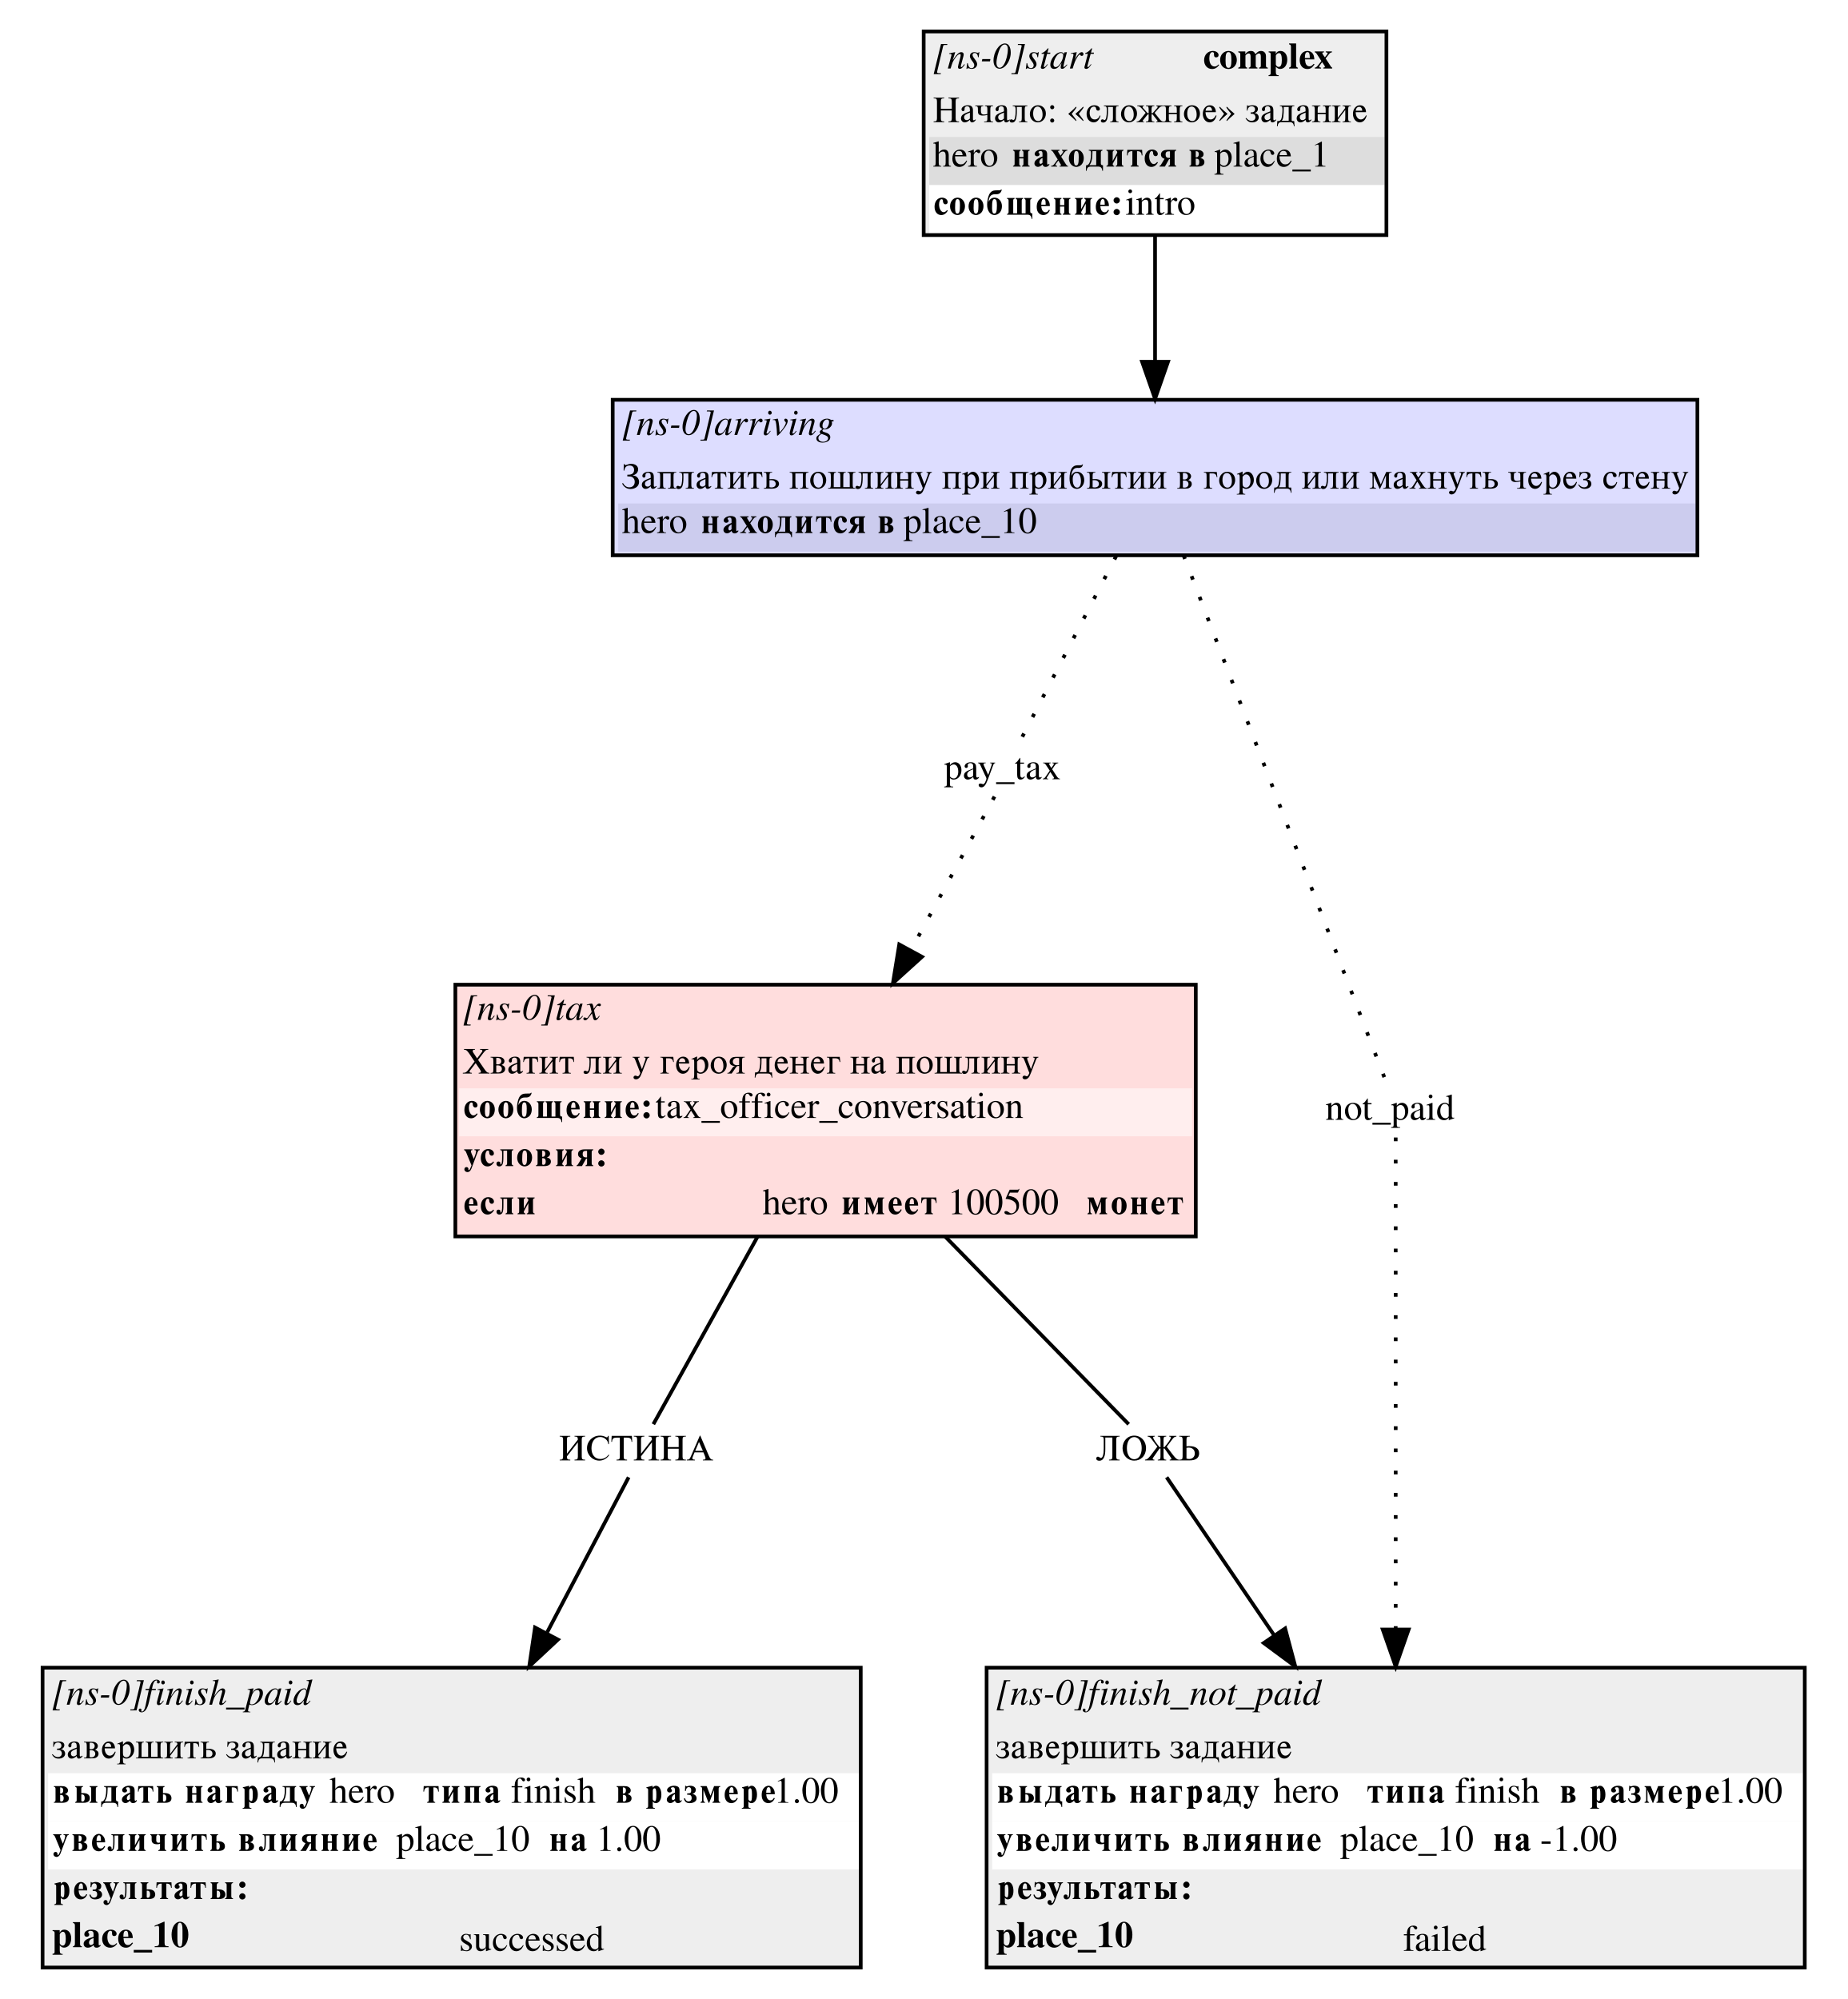
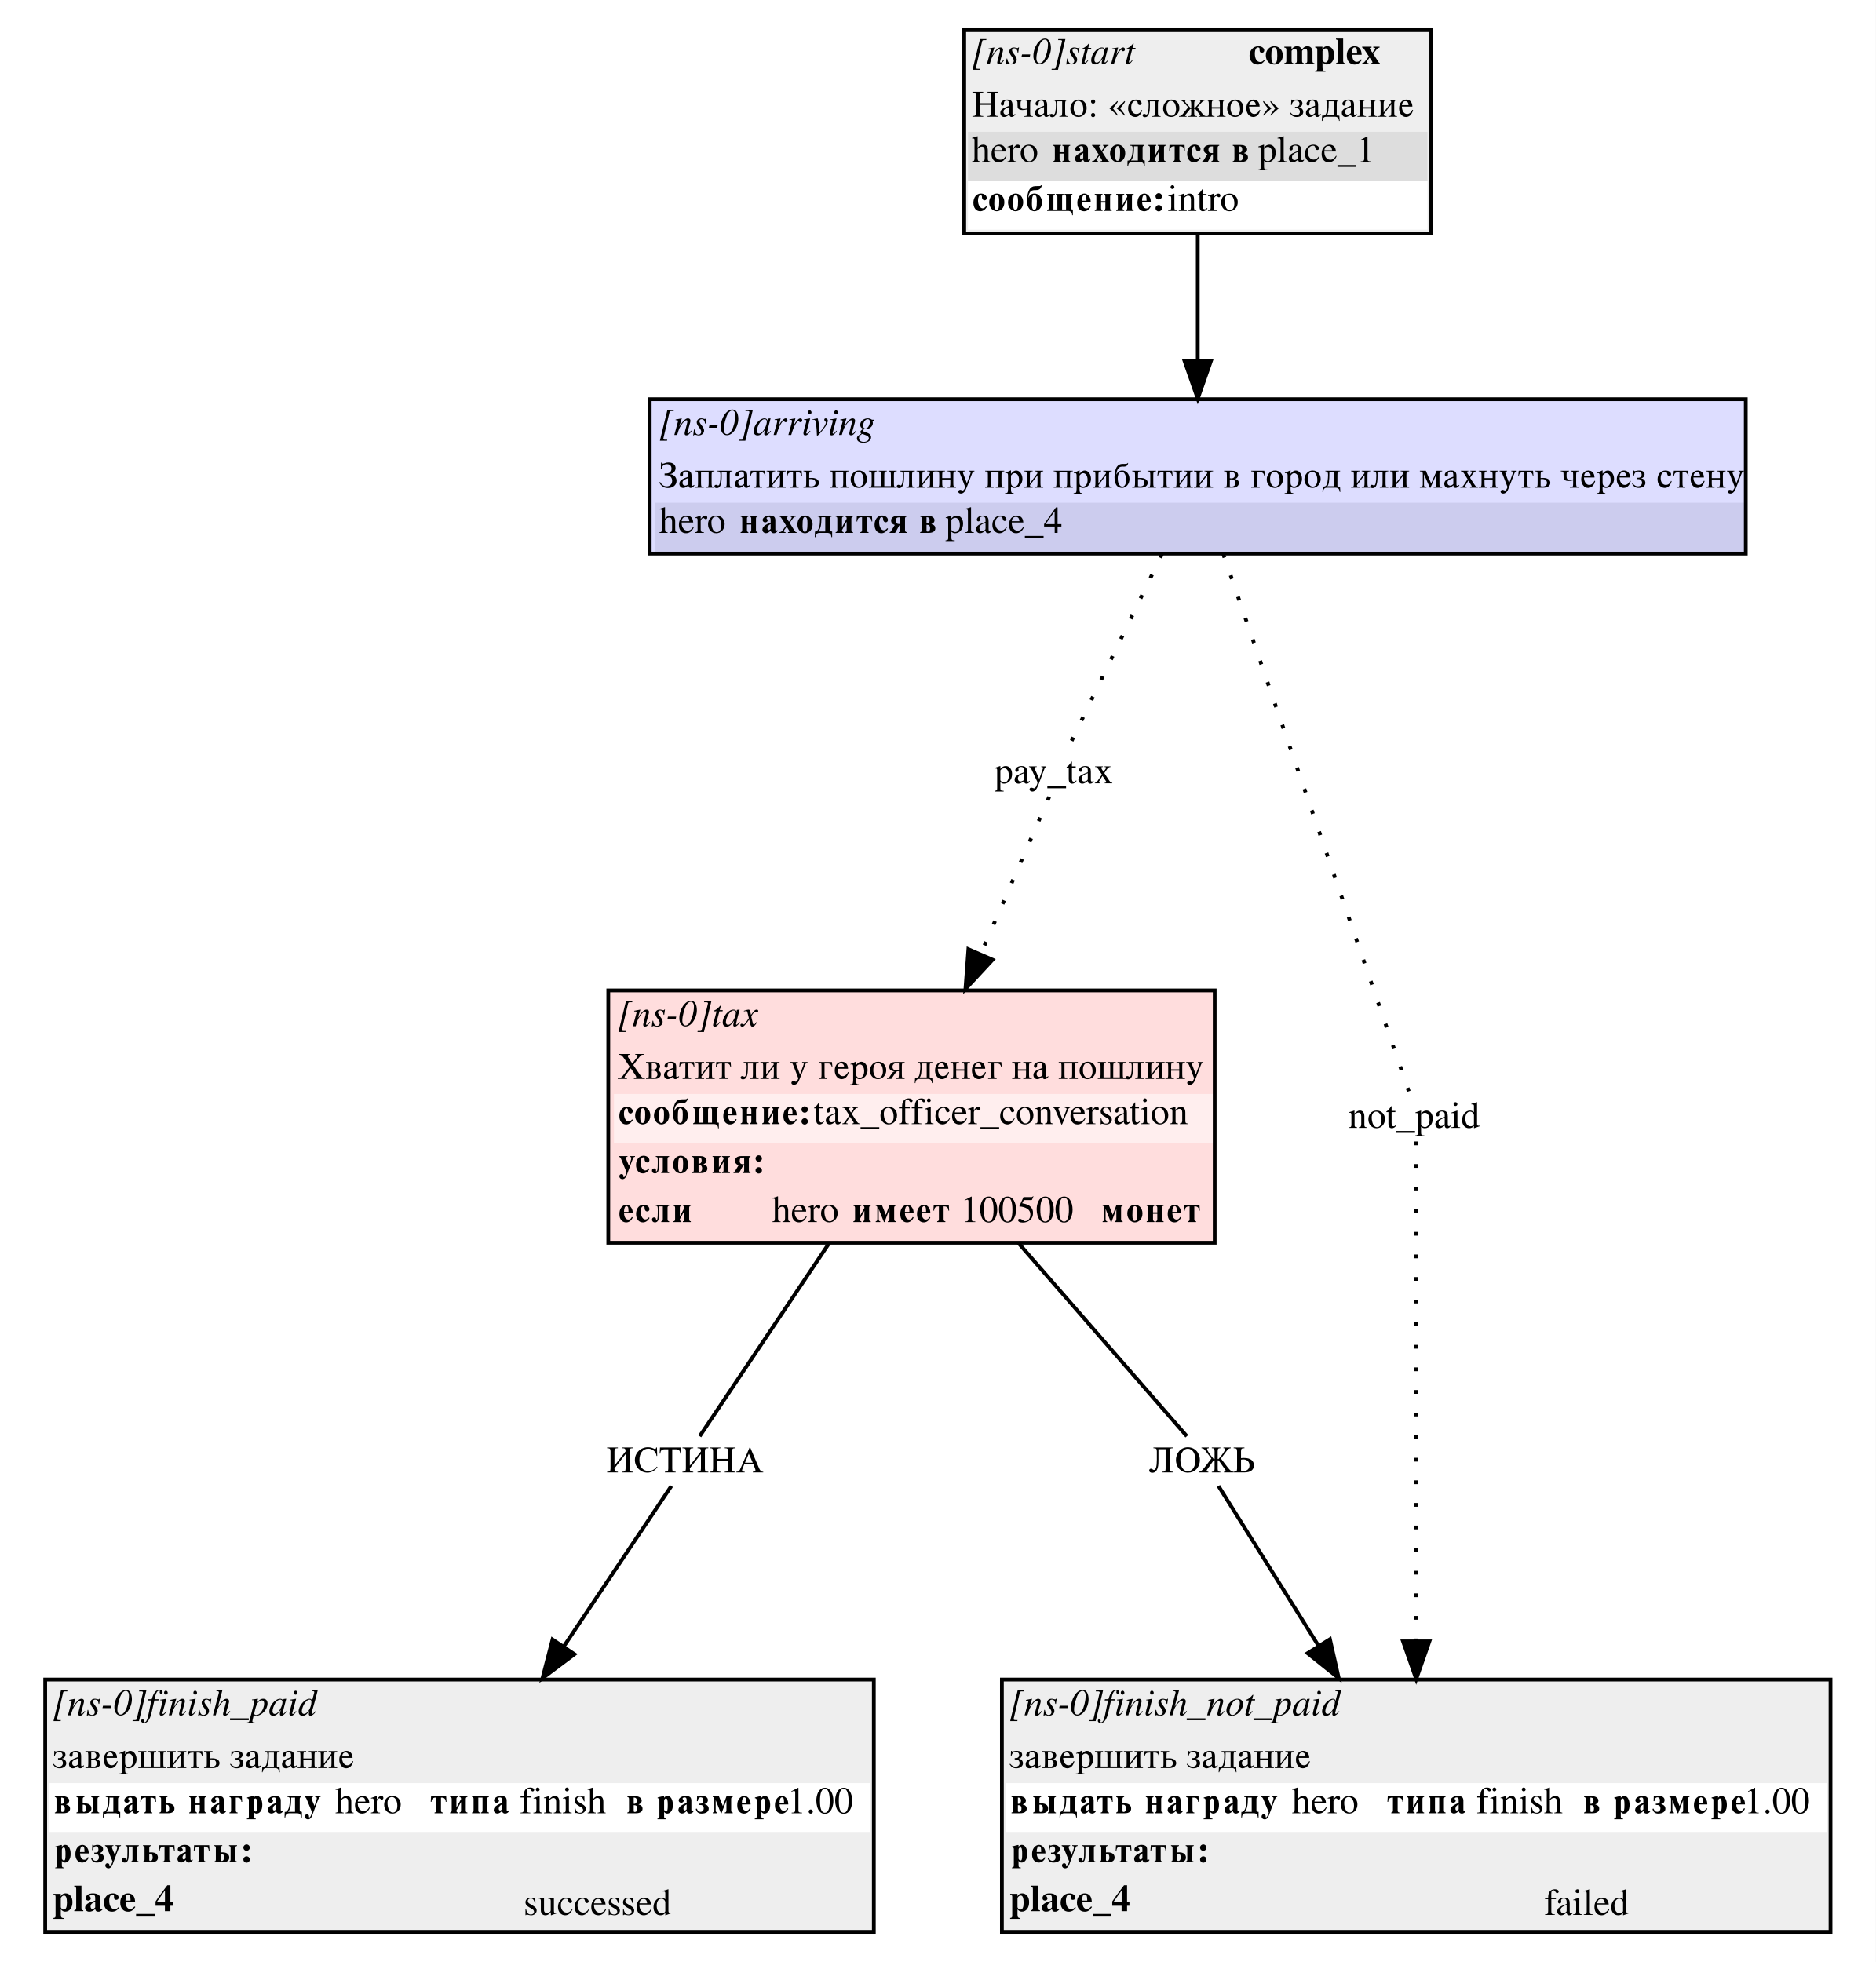
- <svg xmlns="http://www.w3.org/2000/svg" width="499pt" height="540pt" viewBox="0.00 0.00 499.00 540.00">
-   <g id="graph0" class="graph" transform="scale(1 1) rotate(0) translate(4 536)">
-     <polygon fill="white" stroke="white" points="-4,4 -4,-536 495,-536 495,4 -4,4" />
+ <svg xmlns="http://www.w3.org/2000/svg" width="498pt" height="521pt" viewBox="0.00 0.00 498.00 521.00">
+   <g id="graph0" class="graph" transform="scale(1 1) rotate(0) translate(4 517)">
+     <polygon fill="white" stroke="none" points="-4,4 -4,-517 494,-517 494,4 -4,4" />
    <g id="node1" class="node">
-       <polygon fill="#eeeeee" stroke="none" points="245.5,-472.5 245.5,-527.5 370.5,-527.5 370.5,-472.5 245.5,-472.5" />
-       <text text-anchor="start" x="248" y="-517.5" font-family="Times,serif" font-style="italic" font-size="10.00">[ns-0]start</text>
-       <text text-anchor="start" x="321" y="-517.5" font-family="Times,serif" font-weight="bold" font-size="10.00">complex</text>
-       <text text-anchor="start" x="248" y="-503" font-family="Times,serif" font-size="10.00">Начало: «сложное» задание</text>
-       <polygon fill="#dddddd" stroke="none" points="247,-486 247,-499 370,-499 370,-486 247,-486" />
-       <text text-anchor="start" x="248" y="-491" font-family="Times,serif" font-size="10.00">hero </text>
-       <text text-anchor="start" x="269" y="-491" font-family="Times,serif" font-weight="bold" font-size="10.00">находится в</text>
-       <text text-anchor="start" x="324" y="-491" font-family="Times,serif" font-size="10.00"> place_1</text>
-       <polygon fill="#ffffff" stroke="none" points="247,-473 247,-486 370,-486 370,-473 247,-473" />
-       <text text-anchor="start" x="248" y="-478" font-family="Times,serif" font-weight="bold" font-size="10.00">сообщение:</text>
-       <text text-anchor="start" x="300" y="-478" font-family="Times,serif" font-size="10.00"> intro</text>
-       <polygon fill="none" stroke="black" points="245.5,-472.5 245.5,-527.5 370.5,-527.5 370.5,-472.5 245.5,-472.5" />
+       <polygon fill="#eeeeee" stroke="none" points="252,-455 252,-509 376,-509 376,-455 252,-455" />
+       <text text-anchor="start" x="254" y="-500" font-family="Times,serif" font-style="italic" font-size="10.00">[ns-0]start</text>
+       <text text-anchor="start" x="327.5" y="-500" font-family="Times,serif" font-weight="bold" font-size="10.00">complex</text>
+       <text text-anchor="start" x="254" y="-486" font-family="Times,serif" font-size="10.00">Начало: «сложное» задание</text>
+       <polygon fill="#dddddd" stroke="none" points="253,-469 253,-482 375,-482 375,-469 253,-469" />
+       <text text-anchor="start" x="254" y="-474" font-family="Times,serif" font-size="10.00">hero </text>
+       <text text-anchor="start" x="275" y="-474" font-family="Times,serif" font-weight="bold" font-size="10.00">находится в</text>
+       <text text-anchor="start" x="330" y="-474" font-family="Times,serif" font-size="10.00"> place_1</text>
+       <polygon fill="#ffffff" stroke="none" points="253,-456 253,-469 375,-469 375,-456 253,-456" />
+       <text text-anchor="start" x="254" y="-461" font-family="Times,serif" font-weight="bold" font-size="10.00">сообщение:</text>
+       <text text-anchor="start" x="306" y="-461" font-family="Times,serif" font-size="10.00"> intro</text>
+       <polygon fill="none" stroke="black" points="252,-455 252,-509 376,-509 376,-455 252,-455" />
    </g>
    <g id="node5" class="node">
-       <polygon fill="#ddddff" stroke="none" points="161.5,-386 161.5,-428 454.5,-428 454.5,-386 161.5,-386" />
-       <text text-anchor="start" x="164" y="-418.5" font-family="Times,serif" font-style="italic" font-size="10.00">[ns-0]arriving</text>
-       <text text-anchor="start" x="164" y="-404" font-family="Times,serif" font-size="10.00">Заплатить пошлину при прибытии в город или махнуть через стену</text>
-       <polygon fill="#ccccee" stroke="none" points="163,-387 163,-400 454,-400 454,-387 163,-387" />
-       <text text-anchor="start" x="164" y="-392" font-family="Times,serif" font-size="10.00">hero </text>
-       <text text-anchor="start" x="185" y="-392" font-family="Times,serif" font-weight="bold" font-size="10.00">находится в</text>
-       <text text-anchor="start" x="240" y="-392" font-family="Times,serif" font-size="10.00"> place_10</text>
-       <polygon fill="none" stroke="black" points="161.5,-386 161.5,-428 454.5,-428 454.5,-386 161.5,-386" />
+       <polygon fill="#ddddff" stroke="none" points="168.5,-370 168.5,-411 459.5,-411 459.5,-370 168.5,-370" />
+       <text text-anchor="start" x="171" y="-401.5" font-family="Times,serif" font-style="italic" font-size="10.00">[ns-0]arriving</text>
+       <text text-anchor="start" x="171" y="-387.5" font-family="Times,serif" font-size="10.00">Заплатить пошлину при прибытии в город или махнуть через стену</text>
+       <polygon fill="#ccccee" stroke="none" points="170,-370.5 170,-383.5 459,-383.5 459,-370.5 170,-370.5" />
+       <text text-anchor="start" x="171" y="-375.5" font-family="Times,serif" font-size="10.00">hero </text>
+       <text text-anchor="start" x="192" y="-375.5" font-family="Times,serif" font-weight="bold" font-size="10.00">находится в</text>
+       <text text-anchor="start" x="247" y="-375.5" font-family="Times,serif" font-size="10.00"> place_4</text>
+       <polygon fill="none" stroke="black" points="168.5,-370 168.5,-411 459.5,-411 459.5,-370 168.5,-370" />
    </g>
    <g id="edge7" class="edge">
-       <path fill="none" stroke="black" d="M308,-472.189C308,-461.542 308,-449.241 308,-438.275" />
-       <polygon fill="black" stroke="black" points="311.5,-438.266 308,-428.266 304.5,-438.267 311.5,-438.266" />
+       <path fill="none" stroke="black" d="M314,-454.631C314,-444.19 314,-432.132 314,-421.37" />
+       <polygon fill="black" stroke="black" points="317.5,-421.148 314,-411.148 310.5,-421.148 317.5,-421.148" />
    </g>
    <g id="node2" class="node">
-       <polygon fill="#eeeeee" stroke="none" points="7.5,-4.5 7.5,-85.5 228.5,-85.5 228.5,-4.5 7.5,-4.5" />
-       <text text-anchor="start" x="10" y="-75.5" font-family="Times,serif" font-style="italic" font-size="10.00">[ns-0]finish_paid</text>
-       <text text-anchor="start" x="10" y="-61" font-family="Times,serif" font-size="10.00">завершить задание</text>
-       <polygon fill="#ffffff" stroke="none" points="9,-44 9,-57 228,-57 228,-44 9,-44" />
-       <text text-anchor="start" x="10" y="-49" font-family="Times,serif" font-weight="bold" font-size="10.00">выдать награду </text>
-       <text text-anchor="start" x="85" y="-49" font-family="Times,serif" font-size="10.00">  hero </text>
-       <text text-anchor="start" x="110" y="-49" font-family="Times,serif" font-weight="bold" font-size="10.00">типа </text>
-       <text text-anchor="start" x="134" y="-49" font-family="Times,serif" font-size="10.00"> finish </text>
-       <text text-anchor="start" x="162" y="-49" font-family="Times,serif" font-weight="bold" font-size="10.00">в размере</text>
-       <text text-anchor="start" x="205" y="-49" font-family="Times,serif" font-size="10.00"> 1.00</text>
-       <polygon fill="#ffffff" stroke="none" points="9,-31 9,-44 228,-44 228,-31 9,-31" />
-       <text text-anchor="start" x="10" y="-36" font-family="Times,serif" font-weight="bold" font-size="10.00">увеличить влияние </text>
-       <text text-anchor="start" x="98" y="-36" font-family="Times,serif" font-size="10.00">  </text>
-       <text text-anchor="start" x="103" y="-36" font-family="Times,serif" font-size="10.00" fill="#000000">place_10</text>
-       <text text-anchor="start" x="141" y="-36" font-family="Times,serif" font-size="10.00"> </text>
-       <text text-anchor="start" x="144" y="-36" font-family="Times,serif" font-weight="bold" font-size="10.00">на </text>
-       <text text-anchor="start" x="157" y="-36" font-family="Times,serif" font-size="10.00"> 1.00</text>
-       <polygon fill="#eeeeee" stroke="none" points="9,-18 9,-31 228,-31 228,-18 9,-18" />
-       <text text-anchor="start" x="10" y="-23" font-family="Times,serif" font-weight="bold" font-size="10.00">результаты:</text>
-       <text text-anchor="start" x="10" y="-10" font-family="Times,serif" font-weight="bold" font-size="10.00">place_10</text>
-       <text text-anchor="start" x="120" y="-9" font-family="Times,serif" font-size="10.00">successed</text>
-       <polygon fill="none" stroke="black" points="7.5,-4.5 7.5,-85.5 228.5,-85.5 228.5,-4.5 7.5,-4.5" />
+       <polygon fill="#eeeeee" stroke="none" points="8,-4 8,-71 228,-71 228,-4 8,-4" />
+       <text text-anchor="start" x="10" y="-61.5" font-family="Times,serif" font-style="italic" font-size="10.00">[ns-0]finish_paid</text>
+       <text text-anchor="start" x="10" y="-47.5" font-family="Times,serif" font-size="10.00">завершить задание</text>
+       <polygon fill="#ffffff" stroke="none" points="9,-30.5 9,-43.5 227,-43.5 227,-30.5 9,-30.5" />
+       <text text-anchor="start" x="10" y="-35.5" font-family="Times,serif" font-weight="bold" font-size="10.00">выдать награду </text>
+       <text text-anchor="start" x="85" y="-35.5" font-family="Times,serif" font-size="10.00">  hero </text>
+       <text text-anchor="start" x="110" y="-35.5" font-family="Times,serif" font-weight="bold" font-size="10.00">типа </text>
+       <text text-anchor="start" x="134" y="-35.5" font-family="Times,serif" font-size="10.00"> finish </text>
+       <text text-anchor="start" x="162" y="-35.5" font-family="Times,serif" font-weight="bold" font-size="10.00">в размере</text>
+       <text text-anchor="start" x="205" y="-35.5" font-family="Times,serif" font-size="10.00"> 1.00</text>
+       <polygon fill="#eeeeee" stroke="none" points="9,-17.5 9,-30.5 227,-30.5 227,-17.5 9,-17.5" />
+       <text text-anchor="start" x="10" y="-22.5" font-family="Times,serif" font-weight="bold" font-size="10.00">результаты:</text>
+       <text text-anchor="start" x="10" y="-9.5" font-family="Times,serif" font-weight="bold" font-size="10.00">place_4</text>
+       <text text-anchor="start" x="135" y="-8.5" font-family="Times,serif" font-size="10.00">successed</text>
+       <polygon fill="none" stroke="black" points="8,-4 8,-71 228,-71 228,-4 8,-4" />
    </g>
    <g id="node3" class="node">
-       <polygon fill="#ffdddd" stroke="none" points="119,-202 119,-270 319,-270 319,-202 119,-202" />
-       <text text-anchor="start" x="121" y="-260.5" font-family="Times,serif" font-style="italic" font-size="10.00">[ns-0]tax</text>
-       <text text-anchor="start" x="121" y="-246" font-family="Times,serif" font-size="10.00">Хватит ли у героя денег на пошлину</text>
-       <polygon fill="#ffeeee" stroke="none" points="120,-229 120,-242 318,-242 318,-229 120,-229" />
-       <text text-anchor="start" x="121" y="-234" font-family="Times,serif" font-weight="bold" font-size="10.00">сообщение:</text>
-       <text text-anchor="start" x="173" y="-234" font-family="Times,serif" font-size="10.00"> tax_officer_conversation</text>
-       <polygon fill="#ffdddd" stroke="none" points="120,-216 120,-229 318,-229 318,-216 120,-216" />
-       <text text-anchor="start" x="121" y="-221" font-family="Times,serif" font-weight="bold" font-size="10.00">условия:</text>
-       <text text-anchor="start" x="121" y="-208" font-family="Times,serif" font-weight="bold" font-size="10.00">если </text>
-       <polygon fill="#ffdddd" stroke="none" points="201,-203 201,-216 318,-216 318,-203 201,-203" />
-       <text text-anchor="start" x="202" y="-208" font-family="Times,serif" font-size="10.00">hero </text>
-       <text text-anchor="start" x="223" y="-208" font-family="Times,serif" font-weight="bold" font-size="10.00">имеет </text>
-       <text text-anchor="start" x="252" y="-208" font-family="Times,serif" font-size="10.00"> 100500 </text>
-       <text text-anchor="start" x="289" y="-208" font-family="Times,serif" font-weight="bold" font-size="10.00">монет</text>
-       <polygon fill="none" stroke="black" points="119,-202 119,-270 319,-270 319,-202 119,-202" />
+       <polygon fill="#ffdddd" stroke="none" points="157.5,-187 157.5,-254 318.5,-254 318.5,-187 157.5,-187" />
+       <text text-anchor="start" x="160" y="-244.5" font-family="Times,serif" font-style="italic" font-size="10.00">[ns-0]tax</text>
+       <text text-anchor="start" x="160" y="-230.5" font-family="Times,serif" font-size="10.00">Хватит ли у героя денег на пошлину</text>
+       <polygon fill="#ffeeee" stroke="none" points="159,-213.5 159,-226.5 318,-226.5 318,-213.5 159,-213.5" />
+       <text text-anchor="start" x="160" y="-218.5" font-family="Times,serif" font-weight="bold" font-size="10.00">сообщение:</text>
+       <text text-anchor="start" x="212" y="-218.5" font-family="Times,serif" font-size="10.00"> tax_officer_conversation</text>
+       <polygon fill="#ffdddd" stroke="none" points="159,-200.5 159,-213.5 318,-213.5 318,-200.5 159,-200.5" />
+       <text text-anchor="start" x="160" y="-205.5" font-family="Times,serif" font-weight="bold" font-size="10.00">условия:</text>
+       <text text-anchor="start" x="160" y="-192.5" font-family="Times,serif" font-weight="bold" font-size="10.00">если </text>
+       <polygon fill="#ffdddd" stroke="none" points="200,-187.5 200,-200.5 318,-200.5 318,-187.5 200,-187.5" />
+       <text text-anchor="start" x="201" y="-192.5" font-family="Times,serif" font-size="10.00">hero </text>
+       <text text-anchor="start" x="222" y="-192.5" font-family="Times,serif" font-weight="bold" font-size="10.00">имеет </text>
+       <text text-anchor="start" x="251" y="-192.5" font-family="Times,serif" font-size="10.00"> 100500 </text>
+       <text text-anchor="start" x="288" y="-192.5" font-family="Times,serif" font-weight="bold" font-size="10.00">монет</text>
+       <polygon fill="none" stroke="black" points="157.5,-187 157.5,-254 318.5,-254 318.5,-187 157.5,-187" />
    </g>
    <g id="node6" class="node">
-       <polygon fill="#ffffff" stroke="none" points="291,-137 291,-151 324,-151 324,-137 291,-137" />
-       <text text-anchor="start" x="292" y="-141.5" font-family="Times,serif" font-size="10.00">ЛОЖЬ</text>
+       <polygon fill="#ffffff" stroke="none" points="300,-122 300,-135 332,-135 332,-122 300,-122" />
+       <text text-anchor="start" x="301" y="-126" font-family="Times,serif" font-size="10.00">ЛОЖЬ</text>
    </g>
    <g id="edge1" class="edge">
-       <path fill="none" stroke="black" d="M251.268,-201.998C269.516,-183.336 290.668,-161.703 300.871,-151.268" />
+       <path fill="none" stroke="black" d="M266.38,-186.935C282.933,-167.942 302.248,-145.78 311.107,-135.615" />
    </g>
    <g id="node7" class="node">
-       <polygon fill="#ffffff" stroke="none" points="146,-137 146,-151 192,-151 192,-137 146,-137" />
-       <text text-anchor="start" x="147" y="-141.5" font-family="Times,serif" font-size="10.00">ИСТИНА</text>
+       <polygon fill="#ffffff" stroke="none" points="156,-122 156,-135 201,-135 201,-122 156,-122" />
+       <text text-anchor="start" x="157" y="-126" font-family="Times,serif" font-size="10.00">ИСТИНА</text>
    </g>
    <g id="edge3" class="edge">
-       <path fill="none" stroke="black" d="M200.666,-201.998C190.298,-183.336 178.28,-161.703 172.482,-151.268" />
+       <path fill="none" stroke="black" d="M216.169,-186.935C203.436,-167.942 188.579,-145.78 181.764,-135.615" />
    </g>
    <g id="node4" class="node">
-       <polygon fill="#eeeeee" stroke="none" points="262.5,-4.5 262.5,-85.5 483.5,-85.5 483.5,-4.5 262.5,-4.5" />
-       <text text-anchor="start" x="265" y="-75.5" font-family="Times,serif" font-style="italic" font-size="10.00">[ns-0]finish_not_paid</text>
-       <text text-anchor="start" x="265" y="-61" font-family="Times,serif" font-size="10.00">завершить задание</text>
-       <polygon fill="#ffffff" stroke="none" points="264,-44 264,-57 483,-57 483,-44 264,-44" />
-       <text text-anchor="start" x="265" y="-49" font-family="Times,serif" font-weight="bold" font-size="10.00">выдать награду </text>
-       <text text-anchor="start" x="340" y="-49" font-family="Times,serif" font-size="10.00">  hero </text>
-       <text text-anchor="start" x="365" y="-49" font-family="Times,serif" font-weight="bold" font-size="10.00">типа </text>
-       <text text-anchor="start" x="389" y="-49" font-family="Times,serif" font-size="10.00"> finish </text>
-       <text text-anchor="start" x="417" y="-49" font-family="Times,serif" font-weight="bold" font-size="10.00">в размере</text>
-       <text text-anchor="start" x="460" y="-49" font-family="Times,serif" font-size="10.00"> 1.00</text>
-       <polygon fill="#ffffff" stroke="none" points="264,-31 264,-44 483,-44 483,-31 264,-31" />
-       <text text-anchor="start" x="265" y="-36" font-family="Times,serif" font-weight="bold" font-size="10.00">увеличить влияние </text>
-       <text text-anchor="start" x="353" y="-36" font-family="Times,serif" font-size="10.00">  </text>
-       <text text-anchor="start" x="358" y="-36" font-family="Times,serif" font-size="10.00" fill="#000000">place_10</text>
-       <text text-anchor="start" x="396" y="-36" font-family="Times,serif" font-size="10.00"> </text>
-       <text text-anchor="start" x="399" y="-36" font-family="Times,serif" font-weight="bold" font-size="10.00">на </text>
-       <text text-anchor="start" x="412" y="-36" font-family="Times,serif" font-size="10.00"> -1.00</text>
-       <polygon fill="#eeeeee" stroke="none" points="264,-18 264,-31 483,-31 483,-18 264,-18" />
-       <text text-anchor="start" x="265" y="-23" font-family="Times,serif" font-weight="bold" font-size="10.00">результаты:</text>
-       <text text-anchor="start" x="265" y="-10" font-family="Times,serif" font-weight="bold" font-size="10.00">place_10</text>
-       <text text-anchor="start" x="375" y="-9" font-family="Times,serif" font-size="10.00">failed</text>
-       <polygon fill="none" stroke="black" points="262.5,-4.5 262.5,-85.5 483.5,-85.5 483.5,-4.5 262.5,-4.5" />
+       <polygon fill="#eeeeee" stroke="none" points="262,-4 262,-71 482,-71 482,-4 262,-4" />
+       <text text-anchor="start" x="264" y="-61.5" font-family="Times,serif" font-style="italic" font-size="10.00">[ns-0]finish_not_paid</text>
+       <text text-anchor="start" x="264" y="-47.5" font-family="Times,serif" font-size="10.00">завершить задание</text>
+       <polygon fill="#ffffff" stroke="none" points="263,-30.5 263,-43.5 481,-43.5 481,-30.5 263,-30.5" />
+       <text text-anchor="start" x="264" y="-35.5" font-family="Times,serif" font-weight="bold" font-size="10.00">выдать награду </text>
+       <text text-anchor="start" x="339" y="-35.5" font-family="Times,serif" font-size="10.00">  hero </text>
+       <text text-anchor="start" x="364" y="-35.5" font-family="Times,serif" font-weight="bold" font-size="10.00">типа </text>
+       <text text-anchor="start" x="388" y="-35.5" font-family="Times,serif" font-size="10.00"> finish </text>
+       <text text-anchor="start" x="416" y="-35.5" font-family="Times,serif" font-weight="bold" font-size="10.00">в размере</text>
+       <text text-anchor="start" x="459" y="-35.5" font-family="Times,serif" font-size="10.00"> 1.00</text>
+       <polygon fill="#eeeeee" stroke="none" points="263,-17.5 263,-30.5 481,-30.5 481,-17.5 263,-17.5" />
+       <text text-anchor="start" x="264" y="-22.5" font-family="Times,serif" font-weight="bold" font-size="10.00">результаты:</text>
+       <text text-anchor="start" x="264" y="-9.5" font-family="Times,serif" font-weight="bold" font-size="10.00">place_4</text>
+       <text text-anchor="start" x="406" y="-8.5" font-family="Times,serif" font-size="10.00">failed</text>
+       <polygon fill="none" stroke="black" points="262,-4 262,-71 482,-71 482,-4 262,-4" />
    </g>
    <g id="node8" class="node">
-       <polygon fill="#ffffff" stroke="none" points="250,-321 250,-335 287,-335 287,-321 250,-321" />
-       <text text-anchor="start" x="251" y="-325.5" font-family="Times,serif" font-size="10.00">pay_tax</text>
+       <polygon fill="#ffffff" stroke="none" points="259,-305 259,-318 295,-318 295,-305 259,-305" />
+       <text text-anchor="start" x="260" y="-309" font-family="Times,serif" font-size="10.00">pay_tax</text>
    </g>
    <g id="edge5" class="edge">
-       <path fill="none" stroke="black" stroke-dasharray="1,5" d="M297.49,-385.769C288.787,-369.015 276.962,-346.253 271.295,-335.342" />
+       <path fill="none" stroke="black" stroke-dasharray="1,5" d="M304.472,-369.799C296.249,-352.8 284.908,-329.35 279.751,-318.687" />
    </g>
    <g id="node9" class="node">
-       <polygon fill="#ffffff" stroke="none" points="353,-229 353,-243 393,-243 393,-229 353,-229" />
-       <text text-anchor="start" x="354" y="-233.5" font-family="Times,serif" font-size="10.00">not_paid</text>
+       <polygon fill="#ffffff" stroke="none" points="353,-213.5 353,-226.5 392,-226.5 392,-213.5 353,-213.5" />
+       <text text-anchor="start" x="354" y="-217.5" font-family="Times,serif" font-size="10.00">not_paid</text>
    </g>
    <g id="edge8" class="edge">
-       <path fill="none" stroke="black" stroke-dasharray="1,5" d="M315.712,-385.95C330.441,-347.654 361.894,-265.874 370.679,-243.035" />
+       <path fill="none" stroke="black" stroke-dasharray="1,5" d="M320.767,-369.899C333.915,-331.815 362.302,-249.591 370.026,-227.219" />
    </g>
    <g id="edge2" class="edge">
-       <path fill="none" stroke="black" d="M311.129,-136.932C317.095,-128.164 328.682,-111.134 340.232,-94.159" />
-       <polygon fill="black" stroke="black" points="343.142,-96.104 345.874,-85.867 337.355,-92.166 343.142,-96.104" />
+       <path fill="none" stroke="black" d="M319.503,-122.401C324.886,-113.798 335.663,-96.574 346.06,-79.958" />
+       <polygon fill="black" stroke="black" points="349.094,-81.708 351.431,-71.374 343.16,-77.995 349.094,-81.708" />
    </g>
    <g id="edge4" class="edge">
-       <path fill="none" stroke="black" d="M165.81,-136.932C161.283,-128.323 152.57,-111.75 143.808,-95.085" />
-       <polygon fill="black" stroke="black" points="146.713,-93.089 138.961,-85.867 140.517,-96.347 146.713,-93.089" />
+       <path fill="none" stroke="black" d="M174.247,-122.401C168.479,-113.798 156.932,-96.574 145.793,-79.958" />
+       <polygon fill="black" stroke="black" points="148.514,-77.731 140.038,-71.374 142.7,-81.629 148.514,-77.731" />
    </g>
    <g id="edge6" class="edge">
-       <path fill="none" stroke="black" stroke-dasharray="1,5" d="M264.632,-320.814C259.889,-312.102 250.833,-295.468 242.031,-279.301" />
-       <polygon fill="black" stroke="black" points="245.051,-277.53 237.196,-270.421 238.904,-280.877 245.051,-277.53" />
+       <path fill="none" stroke="black" stroke-dasharray="1,5" d="M274.56,-305.401C270.88,-296.956 263.58,-280.203 256.464,-263.874" />
+       <polygon fill="black" stroke="black" points="259.528,-262.143 252.325,-254.374 253.111,-264.939 259.528,-262.143" />
    </g>
    <g id="edge9" class="edge">
-       <path fill="none" stroke="black" stroke-dasharray="1,5" d="M373,-228.712C373,-208.346 373,-142.813 373,-96.065" />
-       <polygon fill="black" stroke="black" points="376.5,-95.808 373,-85.808 369.5,-95.808 376.5,-95.808" />
+       <path fill="none" stroke="black" stroke-dasharray="1,5" d="M372,-213.885C372,-194.122 372,-126.538 372,-81.271" />
+       <polygon fill="black" stroke="black" points="375.5,-81.132 372,-71.132 368.5,-81.132 375.5,-81.132" />
    </g>
  </g>
</svg>
